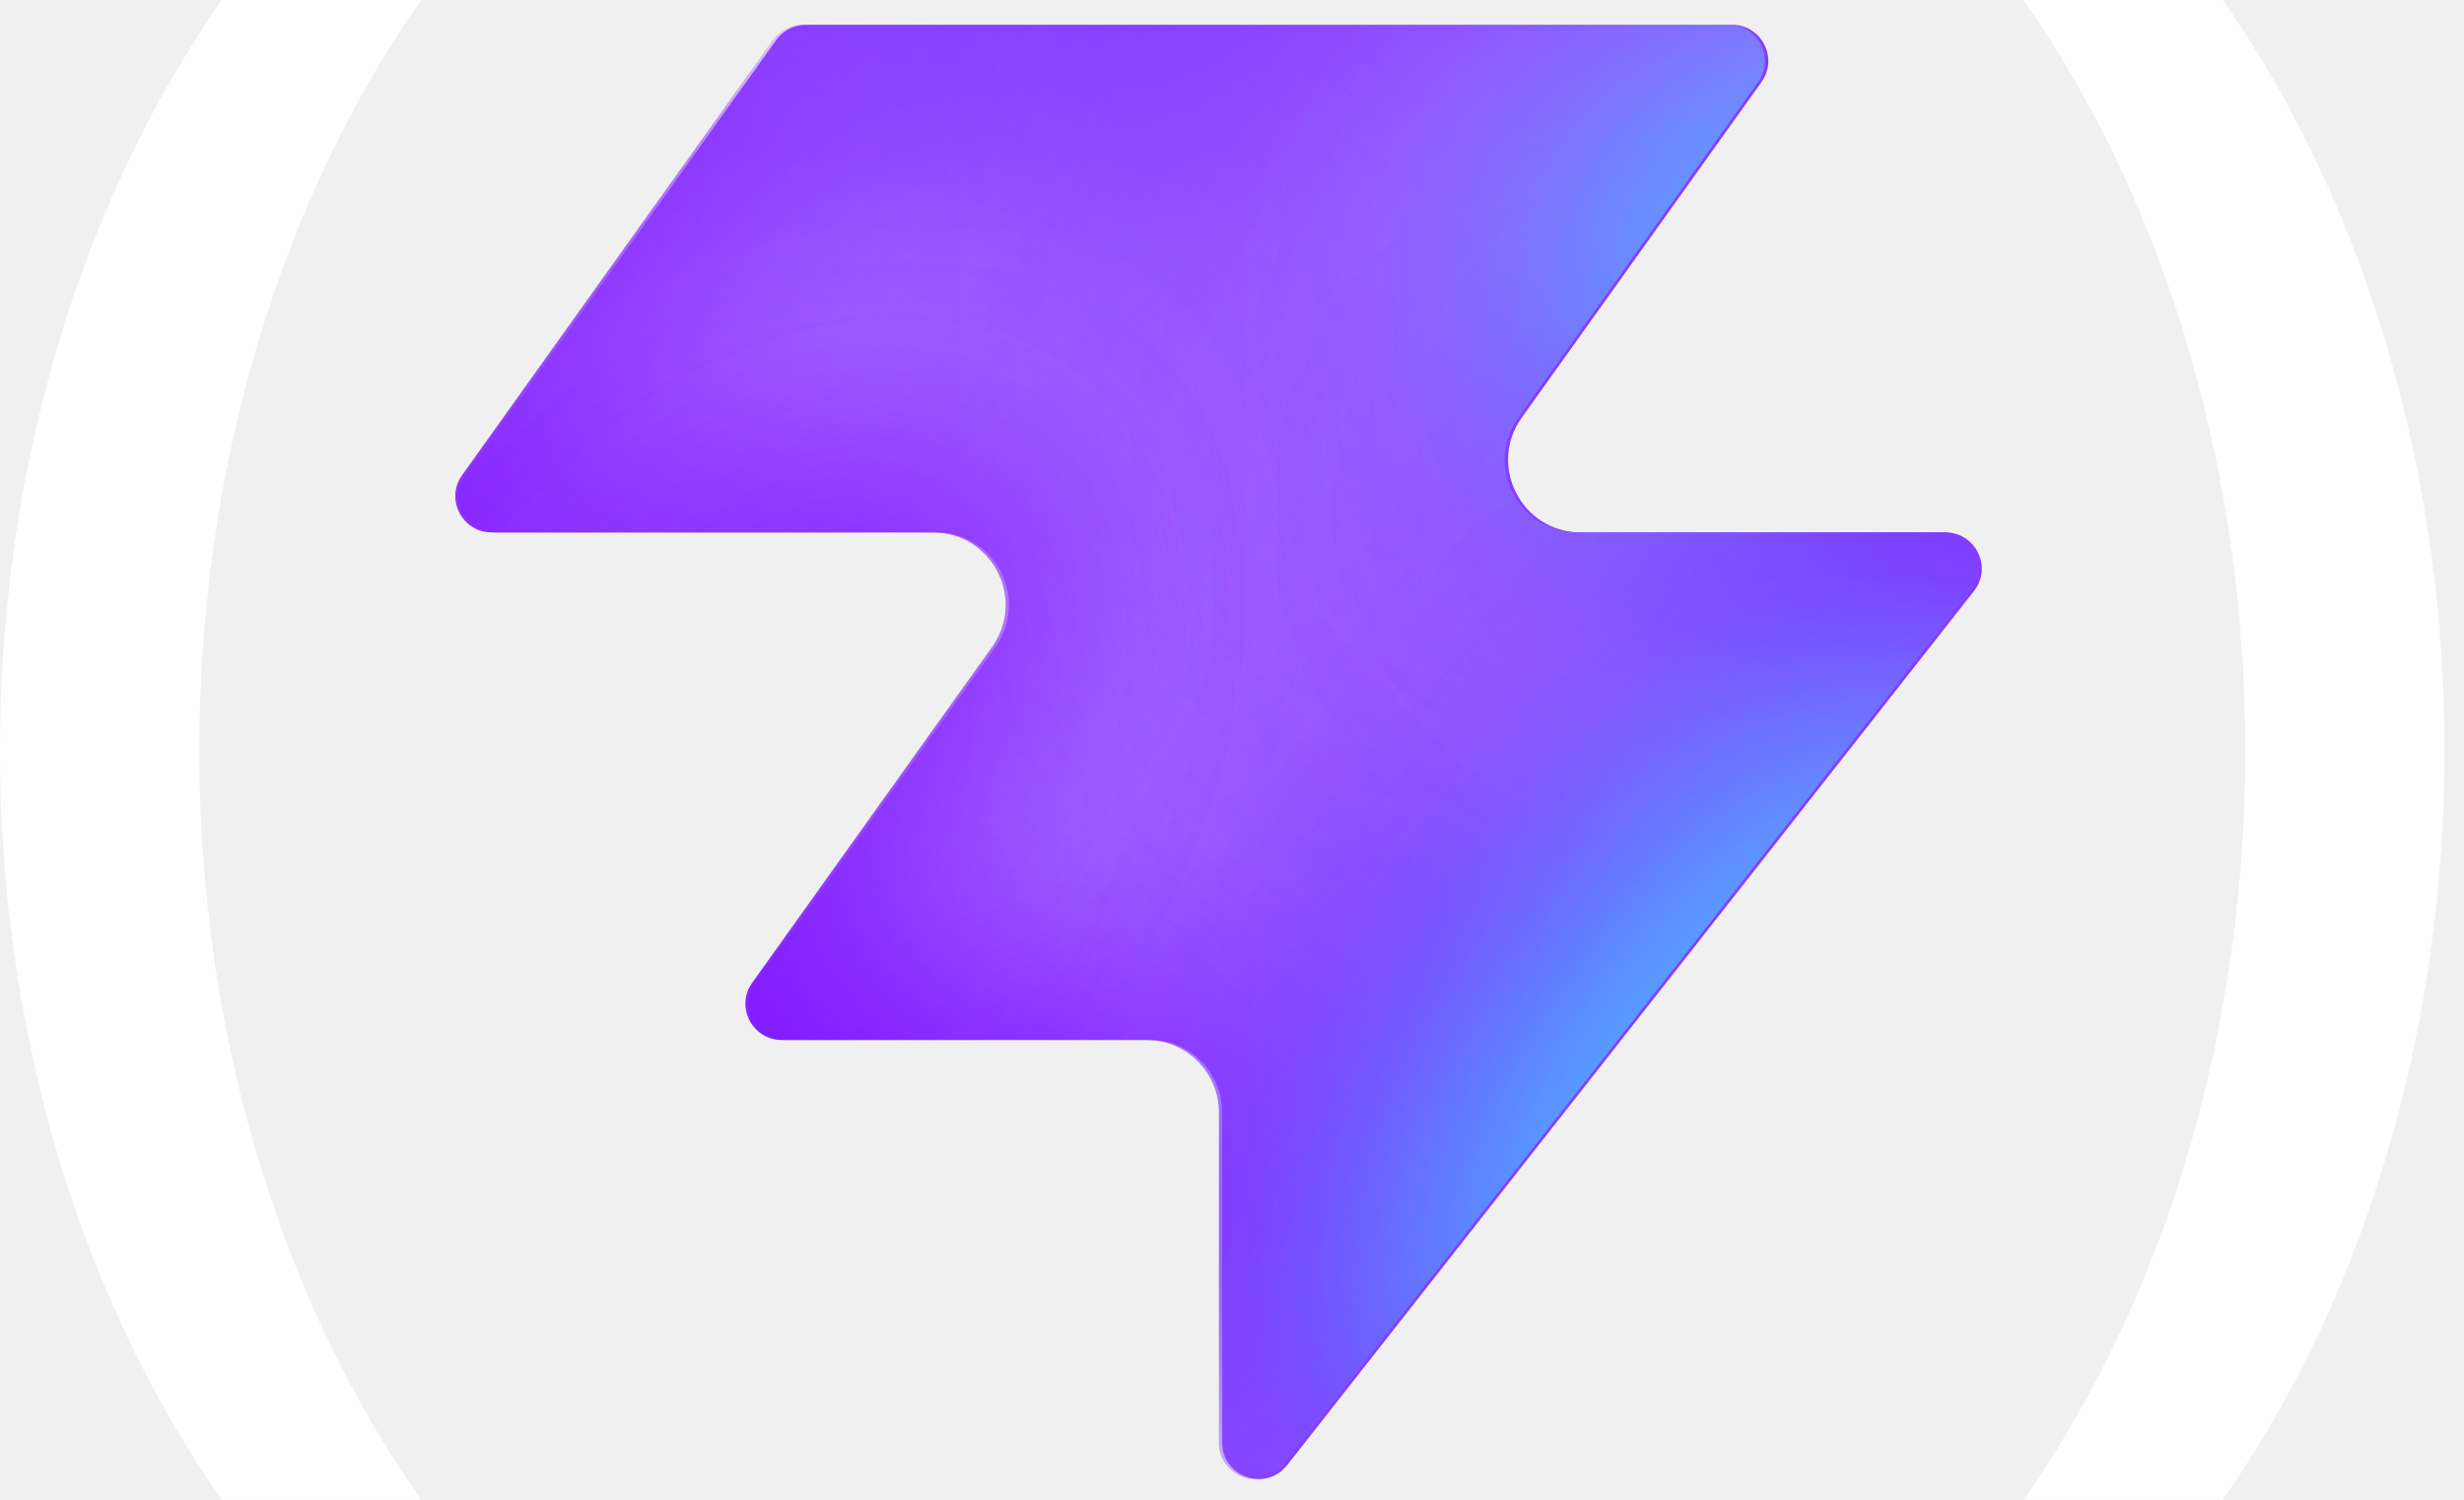
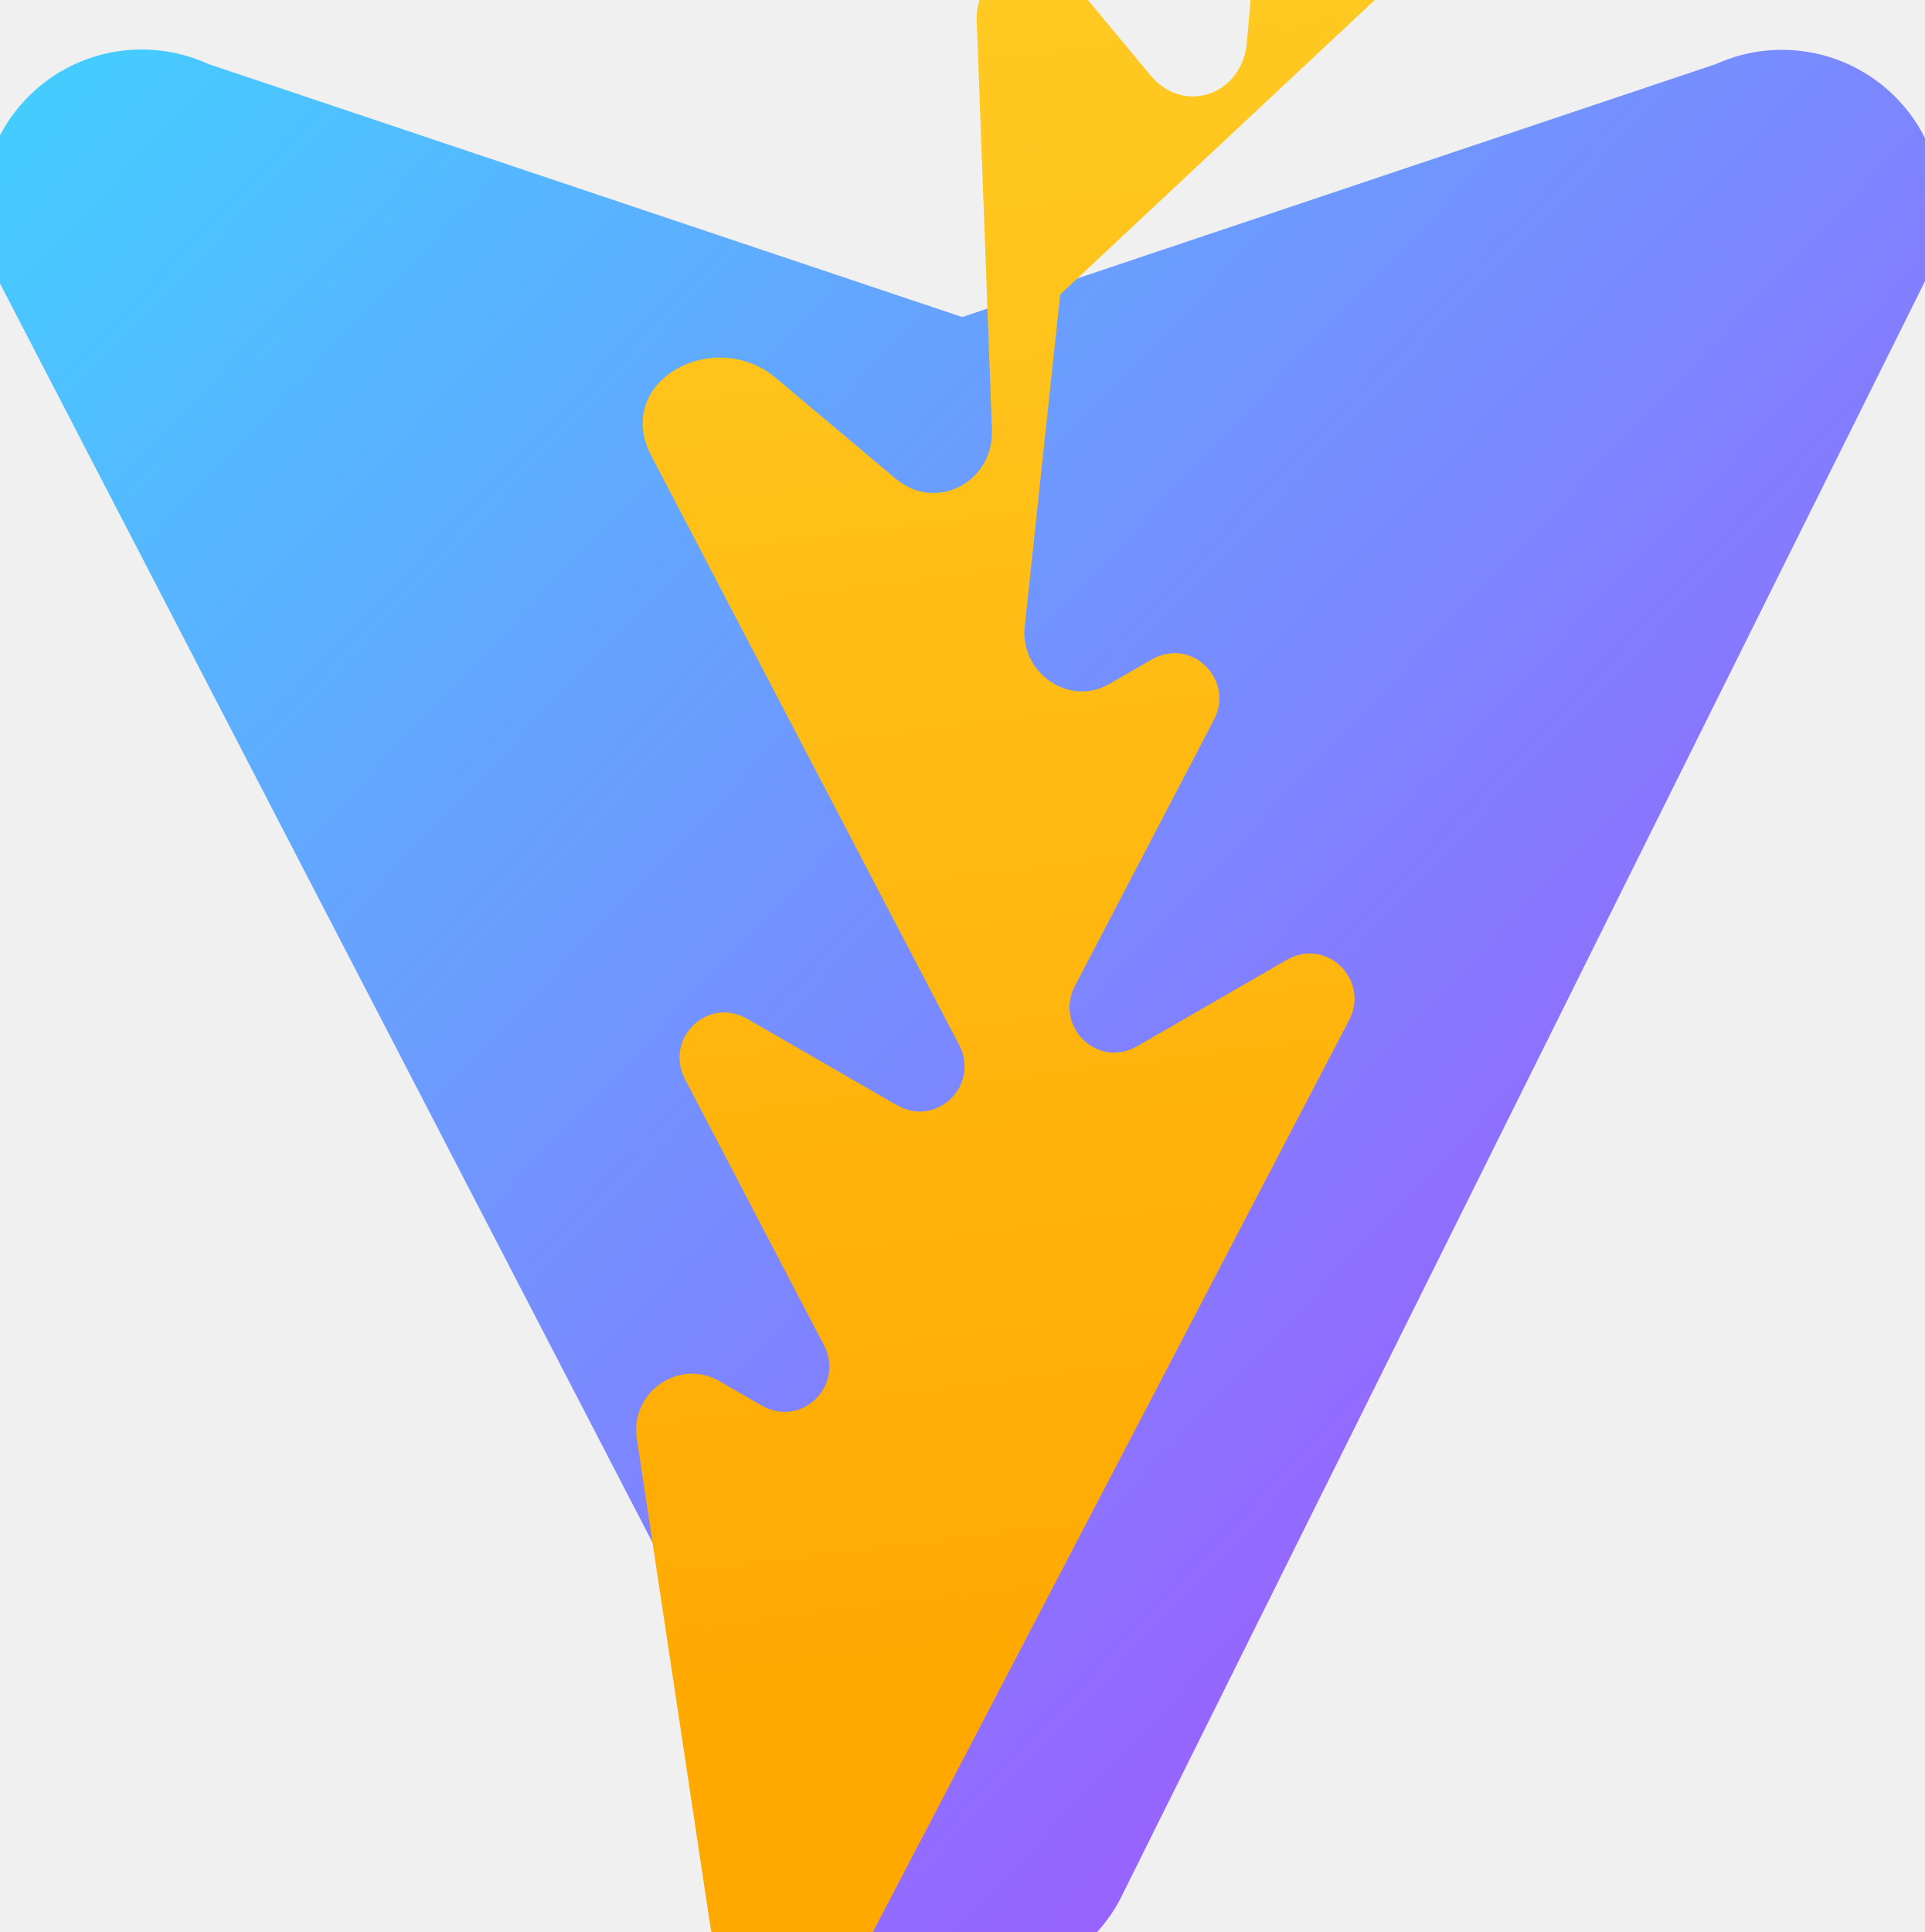
- <svg xmlns="http://www.w3.org/2000/svg" viewBox="0 0 23 14" fill="none">
-   <path d="M20.748 0H18.889C21.641 3.94 21.657 10.046 18.889 14H20.748C23.516 10.046 23.5 3.94 20.748 0Z" fill="white" />
-   <path d="M2.07 3.05176e-05C-0.682 3.94 -0.698 10.046 2.07 14H3.93C1.162 10.046 1.178 3.94 3.93 3.05176e-05H2.07Z" fill="white" />
-   <path d="M12.014 13.677C11.815 13.93 11.409 13.789 11.409 13.468V10.385C11.409 10.011 11.106 9.708 10.732 9.708H7.328C7.053 9.708 6.892 9.397 7.053 9.173L9.291 6.04C9.611 5.592 9.291 4.97 8.74 4.97H4.62C4.345 4.97 4.185 4.658 4.345 4.435L7.246 0.373C7.31 0.284 7.413 0.231 7.522 0.231H16.167C16.442 0.231 16.603 0.542 16.442 0.766L14.204 3.899C13.884 4.347 14.204 4.97 14.755 4.97H18.16C18.442 4.97 18.6 5.295 18.426 5.517L12.014 13.678L12.014 13.677Z" fill="#863BFF" />
-   <mask id="mask0_127_17274" style="mask-type:alpha" maskUnits="userSpaceOnUse" x="4" y="0" width="15" height="14">
-     <path d="M11.982 13.677C11.784 13.93 11.378 13.789 11.378 13.468V10.385C11.378 10.011 11.075 9.708 10.701 9.708H7.297C7.022 9.708 6.861 9.397 7.022 9.173L9.26 6.04C9.58 5.592 9.26 4.97 8.709 4.97H4.589C4.314 4.97 4.153 4.658 4.314 4.435L7.215 0.372C7.279 0.284 7.381 0.231 7.49 0.231H16.136C16.411 0.231 16.572 0.542 16.411 0.766L14.173 3.899C13.853 4.347 14.173 4.97 14.724 4.97H18.128C18.411 4.97 18.569 5.295 18.394 5.517L11.983 13.678L11.982 13.677Z" fill="black" />
-   </mask>
-   <g mask="url(#mask0_127_17274)">
-     <g filter="url(#filter0_f_127_17274)">
-       <ellipse cx="1.648" cy="4.4" rx="1.648" ry="4.4" transform="matrix(0.00324134 0.999995 0.999995 -0.00324134 2.91309 9.66077)" fill="#EDE6FF" />
-     </g>
-     <g filter="url(#filter1_f_127_17274)">
-       <ellipse cx="3.112" cy="8.932" rx="3.112" ry="8.932" transform="matrix(0.00324134 0.999995 0.999995 -0.00324134 -7.51758 2.58936)" fill="#EDE6FF" />
-     </g>
-     <g filter="url(#filter2_f_127_17274)">
-       <ellipse cx="1.648" cy="9.122" rx="1.648" ry="9.122" transform="matrix(0.00324134 0.999995 0.999995 -0.00324134 -7.8584 3.61816)" fill="#7E14FF" />
-     </g>
-     <g filter="url(#filter3_f_127_17274)">
-       <ellipse cx="1.648" cy="9.156" rx="1.648" ry="9.156" transform="matrix(0.00324134 0.999995 0.999995 -0.00324134 -6.4834 9.00391)" fill="#7E14FF" />
-     </g>
-     <g filter="url(#filter4_f_127_17274)">
-       <ellipse cx="1.648" cy="9.156" rx="1.648" ry="9.156" transform="matrix(0.00324134 0.999995 0.999995 -0.00324134 -6.02441 9.34766)" fill="#7E14FF" />
-     </g>
-     <g filter="url(#filter5_f_127_17274)">
-       <ellipse cx="4.21" cy="6.606" rx="4.21" ry="6.606" transform="matrix(0.0584509 -0.99829 -0.99829 -0.0584509 26.4971 8.26871)" fill="#EDE6FF" />
-     </g>
-     <g filter="url(#filter6_f_127_17274)">
-       <ellipse cx="1.038" cy="6.433" rx="1.038" ry="6.433" transform="matrix(-0.0172986 -0.99985 -0.99985 0.0172986 26.9297 5.63535)" fill="#7E14FF" />
-     </g>
-     <g filter="url(#filter7_f_127_17274)">
-       <ellipse cx="1.038" cy="6.433" rx="1.038" ry="6.433" transform="matrix(-0.0172986 -0.99985 -0.99985 0.0172986 26.9297 5.63535)" fill="#7E14FF" />
-     </g>
-     <g filter="url(#filter8_f_127_17274)">
-       <ellipse cx="4.366" cy="2.915" rx="1.319" ry="8.71" transform="rotate(39.5103 4.36576 2.91514)" fill="#7E14FF" />
-     </g>
-     <g filter="url(#filter9_f_127_17274)">
-       <ellipse cx="18.47" cy="-1.592" rx="1.319" ry="8.71" transform="rotate(37.8923 18.4697 -1.59207)" fill="#7E14FF" />
-     </g>
-     <g filter="url(#filter10_f_127_17274)">
-       <ellipse cx="16.642" cy="2.126" rx="1.787" ry="2.892" transform="rotate(37.8923 16.6417 2.12577)" fill="#47BFFF" />
-     </g>
-     <g filter="url(#filter11_f_127_17274)">
-       <ellipse cx="3.688" cy="11.7" rx="1.319" ry="8.71" transform="rotate(37.8923 3.68841 11.7003)" fill="#7E14FF" />
-     </g>
-     <g filter="url(#filter12_f_127_17274)">
-       <ellipse cx="3.688" cy="11.7" rx="1.319" ry="8.71" transform="rotate(37.8923 3.68841 11.7003)" fill="#7E14FF" />
-     </g>
-     <g filter="url(#filter13_f_127_17274)">
-       <ellipse cx="14.918" cy="9.179" rx="1.319" ry="8.71" transform="rotate(37.8923 14.9179 9.17936)" fill="#7E14FF" />
-     </g>
-     <g filter="url(#filter14_f_127_17274)">
-       <ellipse cx="15.745" cy="9.925" rx="1.787" ry="4.577" transform="rotate(37.8923 15.7453 9.92533)" fill="#47BFFF" />
-     </g>
-   </g>
+ <svg xmlns="http://www.w3.org/2000/svg" width="256" height="257" viewBox="0 0 256 257">
  <defs>
-     <filter id="filter0_f_127_17274" x="-1.666" y="5.063" width="17.967" height="12.463" filterUnits="userSpaceOnUse" color-interpolation-filters="sRGB">
-       <feFlood flood-opacity="0" result="BackgroundImageFix" />
-       <feBlend mode="normal" in="SourceGraphic" in2="BackgroundImageFix" result="shape" />
-       <feGaussianBlur stdDeviation="2.292" result="effect1_foregroundBlur_127_17274" />
-     </filter>
-     <filter id="filter1_f_127_17274" x="-12.091" y="-2.023" width="27.031" height="15.391" filterUnits="userSpaceOnUse" color-interpolation-filters="sRGB">
-       <feFlood flood-opacity="0" result="BackgroundImageFix" />
-       <feBlend mode="normal" in="SourceGraphic" in2="BackgroundImageFix" result="shape" />
-       <feGaussianBlur stdDeviation="2.292" result="effect1_foregroundBlur_127_17274" />
-     </filter>
-     <filter id="filter2_f_127_17274" x="-10.604" y="0.838" width="23.745" height="8.797" filterUnits="userSpaceOnUse" color-interpolation-filters="sRGB">
-       <feFlood flood-opacity="0" result="BackgroundImageFix" />
-       <feBlend mode="normal" in="SourceGraphic" in2="BackgroundImageFix" result="shape" />
-       <feGaussianBlur stdDeviation="1.375" result="effect1_foregroundBlur_127_17274" />
-     </filter>
-     <filter id="filter3_f_127_17274" x="-9.229" y="6.224" width="23.812" height="8.797" filterUnits="userSpaceOnUse" color-interpolation-filters="sRGB">
-       <feFlood flood-opacity="0" result="BackgroundImageFix" />
-       <feBlend mode="normal" in="SourceGraphic" in2="BackgroundImageFix" result="shape" />
-       <feGaussianBlur stdDeviation="1.375" result="effect1_foregroundBlur_127_17274" />
-     </filter>
-     <filter id="filter4_f_127_17274" x="-8.77" y="6.568" width="23.812" height="8.797" filterUnits="userSpaceOnUse" color-interpolation-filters="sRGB">
-       <feFlood flood-opacity="0" result="BackgroundImageFix" />
-       <feBlend mode="normal" in="SourceGraphic" in2="BackgroundImageFix" result="shape" />
-       <feGaussianBlur stdDeviation="1.375" result="effect1_foregroundBlur_127_17274" />
-     </filter>
-     <filter id="filter5_f_127_17274" x="8.965" y="-5.125" width="22.366" height="17.61" filterUnits="userSpaceOnUse" color-interpolation-filters="sRGB">
-       <feFlood flood-opacity="0" result="BackgroundImageFix" />
-       <feBlend mode="normal" in="SourceGraphic" in2="BackgroundImageFix" result="shape" />
-       <feGaussianBlur stdDeviation="2.292" result="effect1_foregroundBlur_127_17274" />
-     </filter>
-     <filter id="filter6_f_127_17274" x="11.297" y="0.914" width="18.366" height="7.589" filterUnits="userSpaceOnUse" color-interpolation-filters="sRGB">
-       <feFlood flood-opacity="0" result="BackgroundImageFix" />
-       <feBlend mode="normal" in="SourceGraphic" in2="BackgroundImageFix" result="shape" />
-       <feGaussianBlur stdDeviation="1.375" result="effect1_foregroundBlur_127_17274" />
-     </filter>
-     <filter id="filter7_f_127_17274" x="11.297" y="0.914" width="18.366" height="7.589" filterUnits="userSpaceOnUse" color-interpolation-filters="sRGB">
-       <feFlood flood-opacity="0" result="BackgroundImageFix" />
-       <feBlend mode="normal" in="SourceGraphic" in2="BackgroundImageFix" result="shape" />
-       <feGaussianBlur stdDeviation="1.375" result="effect1_foregroundBlur_127_17274" />
-     </filter>
-     <filter id="filter8_f_127_17274" x="-4.019" y="-6.607" width="16.77" height="19.045" filterUnits="userSpaceOnUse" color-interpolation-filters="sRGB">
-       <feFlood flood-opacity="0" result="BackgroundImageFix" />
-       <feBlend mode="normal" in="SourceGraphic" in2="BackgroundImageFix" result="shape" />
-       <feGaussianBlur stdDeviation="1.375" result="effect1_foregroundBlur_127_17274" />
-     </filter>
-     <filter id="filter9_f_127_17274" x="10.269" y="-11.264" width="16.401" height="19.343" filterUnits="userSpaceOnUse" color-interpolation-filters="sRGB">
-       <feFlood flood-opacity="0" result="BackgroundImageFix" />
-       <feBlend mode="normal" in="SourceGraphic" in2="BackgroundImageFix" result="shape" />
-       <feGaussianBlur stdDeviation="1.375" result="effect1_foregroundBlur_127_17274" />
-     </filter>
-     <filter id="filter10_f_127_17274" x="11.624" y="-3.157" width="10.036" height="10.566" filterUnits="userSpaceOnUse" color-interpolation-filters="sRGB">
-       <feFlood flood-opacity="0" result="BackgroundImageFix" />
-       <feBlend mode="normal" in="SourceGraphic" in2="BackgroundImageFix" result="shape" />
-       <feGaussianBlur stdDeviation="1.375" result="effect1_foregroundBlur_127_17274" />
-     </filter>
-     <filter id="filter11_f_127_17274" x="-4.512" y="2.029" width="16.401" height="19.343" filterUnits="userSpaceOnUse" color-interpolation-filters="sRGB">
-       <feFlood flood-opacity="0" result="BackgroundImageFix" />
-       <feBlend mode="normal" in="SourceGraphic" in2="BackgroundImageFix" result="shape" />
-       <feGaussianBlur stdDeviation="1.375" result="effect1_foregroundBlur_127_17274" />
-     </filter>
-     <filter id="filter12_f_127_17274" x="-4.512" y="2.029" width="16.401" height="19.343" filterUnits="userSpaceOnUse" color-interpolation-filters="sRGB">
-       <feFlood flood-opacity="0" result="BackgroundImageFix" />
-       <feBlend mode="normal" in="SourceGraphic" in2="BackgroundImageFix" result="shape" />
-       <feGaussianBlur stdDeviation="1.375" result="effect1_foregroundBlur_127_17274" />
-     </filter>
-     <filter id="filter13_f_127_17274" x="6.718" y="-0.492" width="16.401" height="19.343" filterUnits="userSpaceOnUse" color-interpolation-filters="sRGB">
-       <feFlood flood-opacity="0" result="BackgroundImageFix" />
-       <feBlend mode="normal" in="SourceGraphic" in2="BackgroundImageFix" result="shape" />
-       <feGaussianBlur stdDeviation="1.375" result="effect1_foregroundBlur_127_17274" />
-     </filter>
-     <filter id="filter14_f_127_17274" x="9.849" y="3.399" width="11.791" height="13.053" filterUnits="userSpaceOnUse" color-interpolation-filters="sRGB">
-       <feFlood flood-opacity="0" result="BackgroundImageFix" />
-       <feBlend mode="normal" in="SourceGraphic" in2="BackgroundImageFix" result="shape" />
-       <feGaussianBlur stdDeviation="1.375" result="effect1_foregroundBlur_127_17274" />
-     </filter>
+     <linearGradient id="a" x1="-2.421%" x2="110.155%" y1="1.298%" y2="108.311%">
+       <stop offset="0%" stop-color="#41D1FF" />
+       <stop offset="100%" stop-color="#BD34FE" />
+     </linearGradient>
+     <linearGradient id="b" x1="43.376%" x2="50.316%" y1="2.242%" y2="89.03%">
+       <stop offset="0%" stop-color="#FFEA83" />
+       <stop offset="8.333%" stop-color="#FFDD35" />
+       <stop offset="100%" stop-color="#FFA800" />
+     </linearGradient>
  </defs>
+   <path fill="url(#a)" d="M255.803 37.954L148.96 252.731a21.277 21.277 0 0 1-37.468.1L.124 37.954a21.277 21.277 0 0 1 27.583-29.441L128 42.176l100.293-33.663a21.277 21.277 0 0 1 27.51 29.441Z" />
+   <path fill="url(#b)" d="M141.037 39.164l-4.72 44.172c-.66 6.18 5.912 10.742 11.28 7.633l5.571-3.214c5.362-3.093 11.096 2.683 8.315 8.003l-18.485 35.393c-2.781 5.32 2.953 11.096 8.315 8.003l19.838-11.451c5.363-3.093 11.096 2.683 8.315 8.003l-64.743 123.97c-5.146 9.854-18.595 7.43-20.273-3.731l-9.73-64.58c-.933-6.18 5.64-10.742 11.003-7.633l5.571 3.214c5.362 3.093 11.096-2.683 8.315-8.003l-18.485-35.393c-2.781-5.32 2.953-11.096 8.315-8.003l19.838 11.451c5.362 3.093 11.096-2.683 8.315-8.003l-40.957-78.37c-5.147-9.855 8.303-17.3 16.594-10.332l15.919 13.384c5.363 4.512 13.066.466 12.806-6.522l-2.023-54.382c-.253-6.988 8.1-10.831 12.571-5.444l10.52 12.67c4.471 5.387 12.248 2.633 12.852-4.393l4.337-50.398c.6-6.988 9.546-9.143 13.136-3.139l10.52 17.582c3.59 6.004 12.353 4.393 13.693-2.316l3.413-17.068a9.444 9.444 0 0 1 15.655-4.408l10.52 10.52c4.47 4.47 12.19 1.767 12.852-5.146l4.337-45.185c.662-6.913 9.476-9.006 13.003-3.102l10.52 17.583c3.527 5.903 12.28 4.29 13.627-2.282l4.137-20.266a9.444 9.444 0 0 1 15.712-4.47l10.52 10.52c4.47 4.47 12.19 1.768 12.852-5.146l4.137-43.1a9.444 9.444 0 0 1 15.712-4.47l10.52 10.52c4.47 4.47 12.19 1.768 12.852-5.146l4.137-43.1z" />
</svg>
